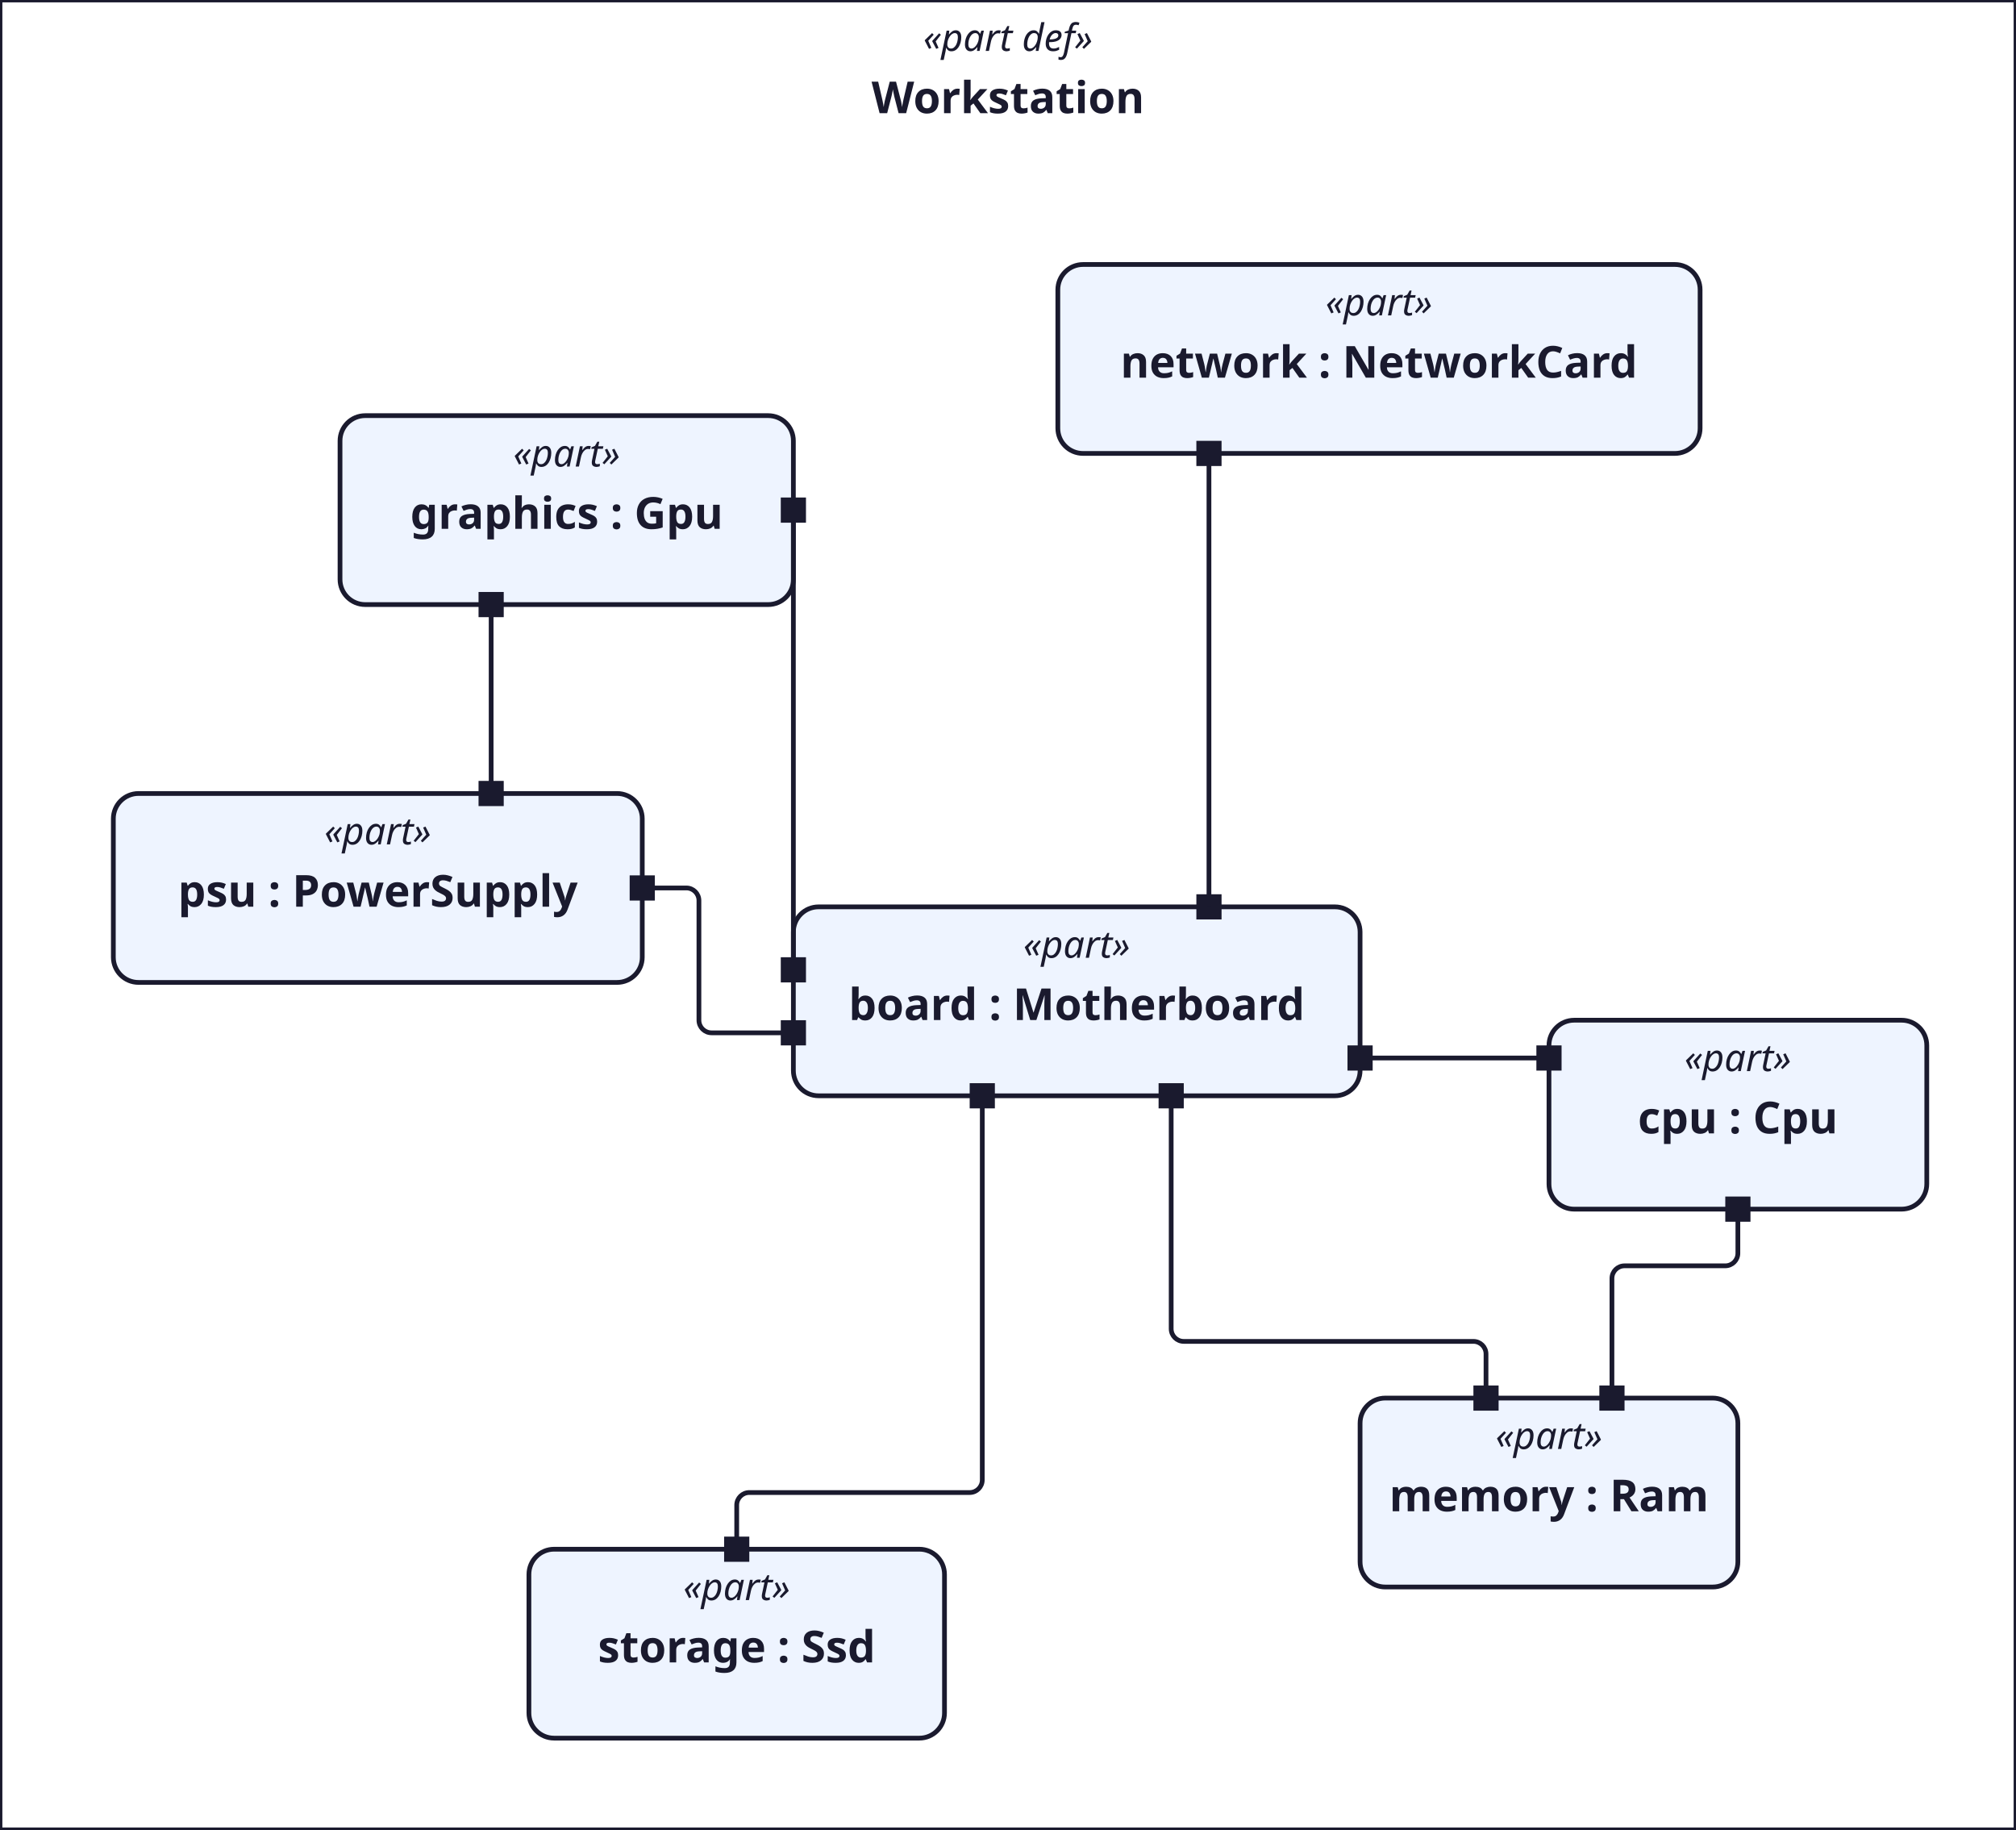
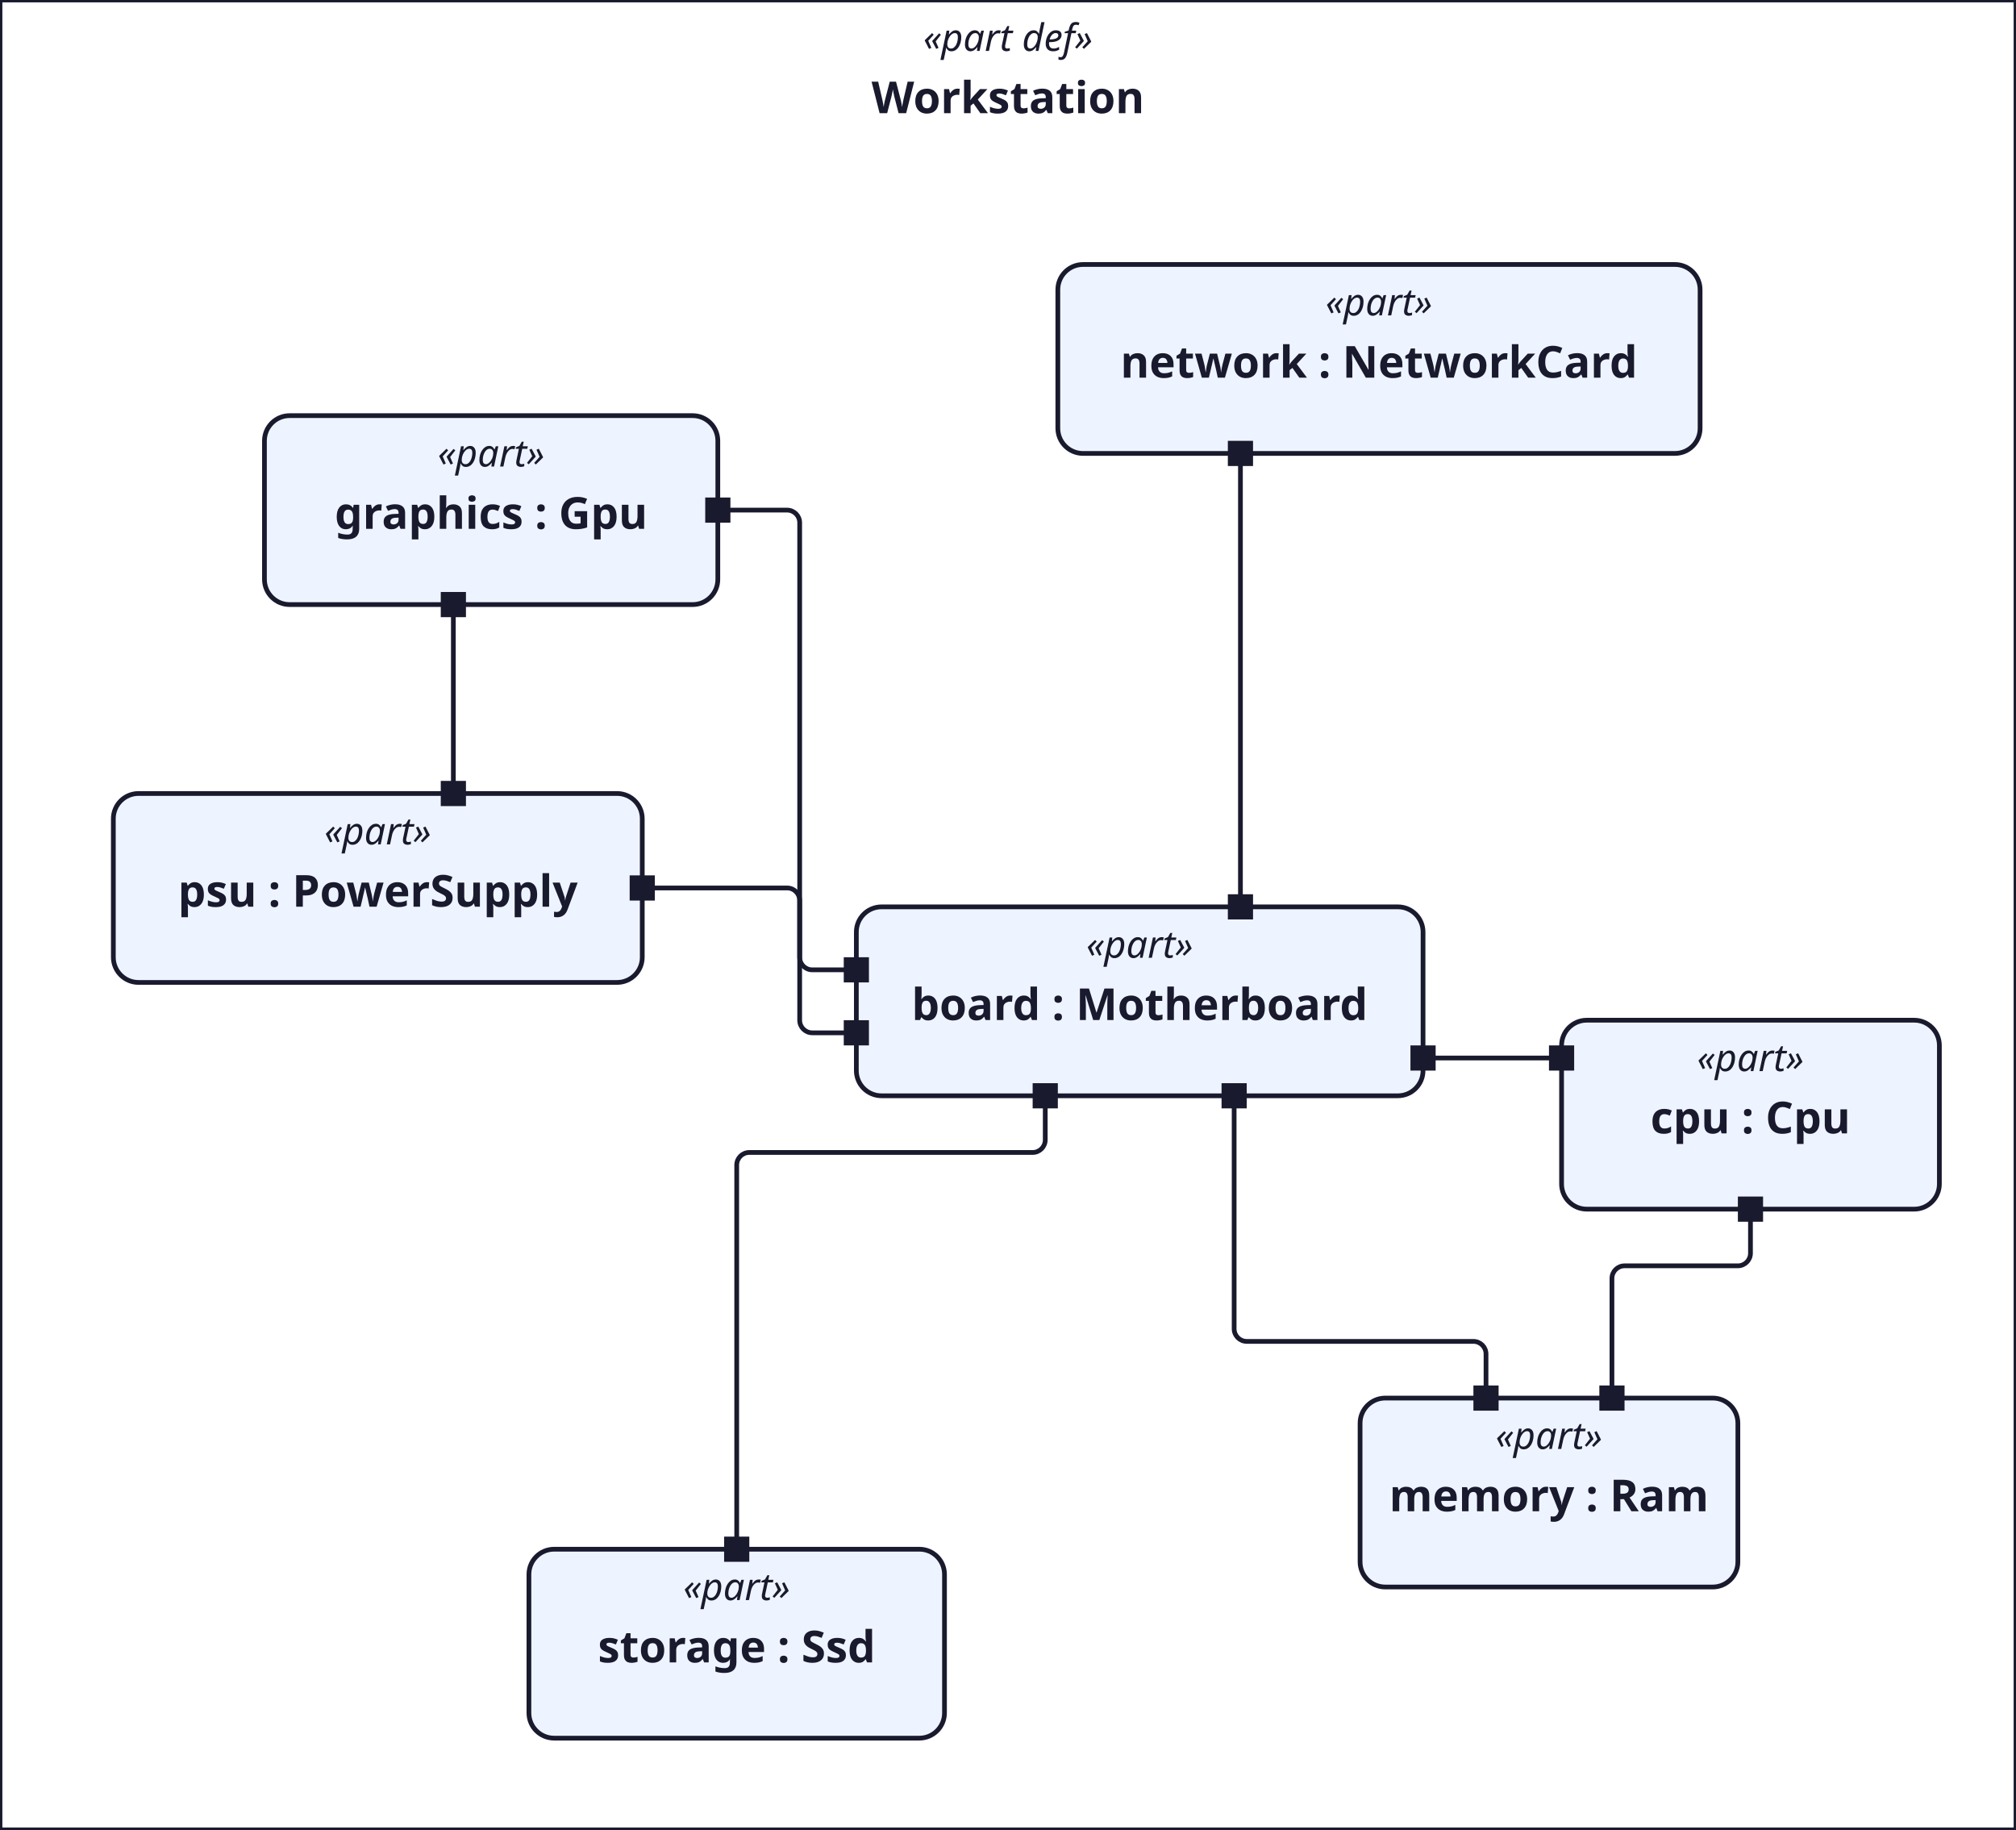
<svg xmlns="http://www.w3.org/2000/svg" width="640.34" height="581.13" viewBox="0 0 640.34 581.13">
  <defs>
    <marker id="arrowhead-open" markerWidth="10" markerHeight="7" refX="9" refY="3.5" orient="auto">
      <polygon points="0 0, 10 3.5, 0 7" fill="none" stroke="#1A1A2E" stroke-width="1.50" />
    </marker>
    <marker id="arrowhead-filled" markerWidth="10" markerHeight="7" refX="9" refY="3.5" orient="auto">
      <polygon points="0 0, 10 3.5, 0 7" fill="#1A1A2E" stroke="#1A1A2E" stroke-width="1.50" />
    </marker>
    <marker id="arrowhead-open-crossbar" markerWidth="10" markerHeight="7" refX="9" refY="3.5" orient="auto">
      <polygon points="0 0, 10 3.5, 0 7" fill="none" stroke="#1A1A2E" stroke-width="1.50" />
      <line x1="7" y1="0" x2="7" y2="7" stroke="#1A1A2E" stroke-width="1.50" />
    </marker>
    <marker id="arrowhead-diamond" markerWidth="14" markerHeight="8" refX="13" refY="4" orient="auto">
      <polygon points="1 4, 7 0, 13 4, 7 8" fill="none" stroke="#1A1A2E" stroke-width="1.50" />
    </marker>
    <marker id="arrowhead-filled-diamond" markerWidth="14" markerHeight="8" refX="13" refY="4" orient="auto">
      <polygon points="1 4, 7 0, 13 4, 7 8" fill="#1A1A2E" stroke="#1A1A2E" stroke-width="1.50" />
    </marker>
    <marker id="arrowhead-circle" markerWidth="10" markerHeight="10" refX="9" refY="5" orient="auto">
      <circle cx="5" cy="5" r="4" fill="none" stroke="#1A1A2E" stroke-width="1.50" />
    </marker>
    <marker id="arrowhead-bar" markerWidth="4" markerHeight="12" refX="2" refY="6" orient="auto">
      <line x1="2" y1="0" x2="2" y2="12" stroke="#1A1A2E" stroke-width="1.50" />
    </marker>
    <filter id="label-bg" x="-0.05" y="-0.05" width="1.1" height="1.1">
      <feFlood flood-color="#FFFFFF" />
      <feComposite in="SourceGraphic" operator="over" />
    </filter>
  </defs>
  <rect x="0.00" y="0.00" width="640.34" height="581.13" fill="#FFFFFF" stroke="#1A1A2E" stroke-width="1.50" />
  <text x="320.17" y="12.00" font-family="Noto Sans, sans-serif" font-size="12.00" font-style="italic" fill="#1A1A2E" text-anchor="middle" dominant-baseline="middle">«part def»</text>
  <text x="320.17" y="31.00" font-family="Noto Sans, sans-serif" font-size="14.00" font-weight="bold" fill="#1A1A2E" text-anchor="middle" dominant-baseline="middle">Workstation</text>
-   <rect x="492.00" y="324.00" width="120.00" height="60.00" fill="#EEF4FF" stroke="#1A1A2E" stroke-width="1.50" rx="8.00" ry="8.00" />
-   <text x="552.00" y="336.00" font-family="Noto Sans, sans-serif" font-size="12.00" font-style="italic" fill="#1A1A2E" text-anchor="middle" dominant-baseline="middle">«part»</text>
-   <text x="552.00" y="355.00" font-family="Noto Sans, sans-serif" font-size="14.00" font-weight="bold" fill="#1A1A2E" text-anchor="middle" dominant-baseline="middle">cpu : Cpu</text>
+   <rect x="496.00" y="324.00" width="120.00" height="60.00" fill="#EEF4FF" stroke="#1A1A2E" stroke-width="1.50" rx="8.00" ry="8.00" />
+   <text x="556.00" y="336.00" font-family="Noto Sans, sans-serif" font-size="12.00" font-style="italic" fill="#1A1A2E" text-anchor="middle" dominant-baseline="middle">«part»</text>
+   <text x="556.00" y="355.00" font-family="Noto Sans, sans-serif" font-size="14.00" font-weight="bold" fill="#1A1A2E" text-anchor="middle" dominant-baseline="middle">cpu : Cpu</text>
  <rect x="432.00" y="444.00" width="120.00" height="60.00" fill="#EEF4FF" stroke="#1A1A2E" stroke-width="1.50" rx="8.00" ry="8.00" />
  <text x="492.00" y="456.00" font-family="Noto Sans, sans-serif" font-size="12.00" font-style="italic" fill="#1A1A2E" text-anchor="middle" dominant-baseline="middle">«part»</text>
  <text x="492.00" y="475.00" font-family="Noto Sans, sans-serif" font-size="14.00" font-weight="bold" fill="#1A1A2E" text-anchor="middle" dominant-baseline="middle">memory : Ram</text>
-   <rect x="108.00" y="132.00" width="144.00" height="60.00" fill="#EEF4FF" stroke="#1A1A2E" stroke-width="1.50" rx="8.00" ry="8.00" />
-   <text x="180.00" y="144.00" font-family="Noto Sans, sans-serif" font-size="12.00" font-style="italic" fill="#1A1A2E" text-anchor="middle" dominant-baseline="middle">«part»</text>
-   <text x="180.00" y="163.00" font-family="Noto Sans, sans-serif" font-size="14.00" font-weight="bold" fill="#1A1A2E" text-anchor="middle" dominant-baseline="middle">graphics : Gpu</text>
+   <rect x="84.00" y="132.00" width="144.00" height="60.00" fill="#EEF4FF" stroke="#1A1A2E" stroke-width="1.50" rx="8.00" ry="8.00" />
+   <text x="156.00" y="144.00" font-family="Noto Sans, sans-serif" font-size="12.00" font-style="italic" fill="#1A1A2E" text-anchor="middle" dominant-baseline="middle">«part»</text>
+   <text x="156.00" y="163.00" font-family="Noto Sans, sans-serif" font-size="14.00" font-weight="bold" fill="#1A1A2E" text-anchor="middle" dominant-baseline="middle">graphics : Gpu</text>
  <rect x="168.00" y="492.00" width="132.00" height="60.00" fill="#EEF4FF" stroke="#1A1A2E" stroke-width="1.50" rx="8.00" ry="8.00" />
  <text x="234.00" y="504.00" font-family="Noto Sans, sans-serif" font-size="12.00" font-style="italic" fill="#1A1A2E" text-anchor="middle" dominant-baseline="middle">«part»</text>
  <text x="234.00" y="523.00" font-family="Noto Sans, sans-serif" font-size="14.00" font-weight="bold" fill="#1A1A2E" text-anchor="middle" dominant-baseline="middle">storage : Ssd</text>
  <rect x="36.00" y="252.00" width="168.00" height="60.00" fill="#EEF4FF" stroke="#1A1A2E" stroke-width="1.50" rx="8.00" ry="8.00" />
  <text x="120.00" y="264.00" font-family="Noto Sans, sans-serif" font-size="12.00" font-style="italic" fill="#1A1A2E" text-anchor="middle" dominant-baseline="middle">«part»</text>
  <text x="120.00" y="283.00" font-family="Noto Sans, sans-serif" font-size="14.00" font-weight="bold" fill="#1A1A2E" text-anchor="middle" dominant-baseline="middle">psu : PowerSupply</text>
  <rect x="336.00" y="84.00" width="204.00" height="60.00" fill="#EEF4FF" stroke="#1A1A2E" stroke-width="1.50" rx="8.00" ry="8.00" />
  <text x="438.00" y="96.00" font-family="Noto Sans, sans-serif" font-size="12.00" font-style="italic" fill="#1A1A2E" text-anchor="middle" dominant-baseline="middle">«part»</text>
  <text x="438.00" y="115.00" font-family="Noto Sans, sans-serif" font-size="14.00" font-weight="bold" fill="#1A1A2E" text-anchor="middle" dominant-baseline="middle">network : NetworkCard</text>
-   <rect x="252.00" y="288.00" width="180.00" height="60.00" fill="#EEF4FF" stroke="#1A1A2E" stroke-width="1.50" rx="8.00" ry="8.00" />
-   <text x="342.00" y="300.00" font-family="Noto Sans, sans-serif" font-size="12.00" font-style="italic" fill="#1A1A2E" text-anchor="middle" dominant-baseline="middle">«part»</text>
-   <text x="342.00" y="319.00" font-family="Noto Sans, sans-serif" font-size="14.00" font-weight="bold" fill="#1A1A2E" text-anchor="middle" dominant-baseline="middle">board : Motherboard</text>
-   <rect x="488.00" y="332.00" width="8.00" height="8.00" fill="#1A1A2E" />
-   <rect x="548.00" y="380.00" width="8.00" height="8.00" fill="#1A1A2E" />
+   <rect x="272.00" y="288.00" width="180.00" height="60.00" fill="#EEF4FF" stroke="#1A1A2E" stroke-width="1.50" rx="8.00" ry="8.00" />
+   <text x="362.00" y="300.00" font-family="Noto Sans, sans-serif" font-size="12.00" font-style="italic" fill="#1A1A2E" text-anchor="middle" dominant-baseline="middle">«part»</text>
+   <text x="362.00" y="319.00" font-family="Noto Sans, sans-serif" font-size="14.00" font-weight="bold" fill="#1A1A2E" text-anchor="middle" dominant-baseline="middle">board : Motherboard</text>
+   <rect x="492.00" y="332.00" width="8.00" height="8.00" fill="#1A1A2E" />
+   <rect x="552.00" y="380.00" width="8.00" height="8.00" fill="#1A1A2E" />
  <rect x="468.00" y="440.00" width="8.00" height="8.00" fill="#1A1A2E" />
  <rect x="508.00" y="440.00" width="8.00" height="8.00" fill="#1A1A2E" />
-   <rect x="248.00" y="158.00" width="8.00" height="8.00" fill="#1A1A2E" />
-   <rect x="152.00" y="188.00" width="8.00" height="8.00" fill="#1A1A2E" />
+   <rect x="224.00" y="158.00" width="8.00" height="8.00" fill="#1A1A2E" />
+   <rect x="140.00" y="188.00" width="8.00" height="8.00" fill="#1A1A2E" />
  <rect x="230.00" y="488.00" width="8.00" height="8.00" fill="#1A1A2E" />
  <rect x="200.00" y="278.00" width="8.00" height="8.00" fill="#1A1A2E" />
-   <rect x="152.00" y="248.00" width="8.00" height="8.00" fill="#1A1A2E" />
-   <rect x="380.00" y="140.00" width="8.00" height="8.00" fill="#1A1A2E" />
-   <rect x="428.00" y="332.00" width="8.00" height="8.00" fill="#1A1A2E" />
-   <rect x="368.00" y="344.00" width="8.00" height="8.00" fill="#1A1A2E" />
-   <rect x="248.00" y="304.00" width="8.00" height="8.00" fill="#1A1A2E" />
-   <rect x="308.00" y="344.00" width="8.00" height="8.00" fill="#1A1A2E" />
-   <rect x="380.00" y="284.00" width="8.00" height="8.00" fill="#1A1A2E" />
-   <rect x="248.00" y="324.00" width="8.00" height="8.00" fill="#1A1A2E" />
-   <path d="M 432.00 336.00 L 492.00 336.00" fill="none" stroke="#1A1A2E" stroke-width="1.50" />
-   <path d="M 372.00 348.00 L 372.00 422.00 A 4.00 4.00 0 0 0 376.00 426.00 L 468.00 426.00 A 4.00 4.00 0 0 1 472.00 430.00 L 472.00 444.00" fill="none" stroke="#1A1A2E" stroke-width="1.50" />
-   <path d="M 252.00 308.00 L 252.00 162.00" fill="none" stroke="#1A1A2E" stroke-width="1.50" />
-   <path d="M 312.00 348.00 L 312.00 470.00 A 4.00 4.00 0 0 1 308.00 474.00 L 238.00 474.00 A 4.00 4.00 0 0 0 234.00 478.00 L 234.00 492.00" fill="none" stroke="#1A1A2E" stroke-width="1.50" />
-   <path d="M 384.00 288.00 L 384.00 144.00" fill="none" stroke="#1A1A2E" stroke-width="1.50" />
-   <path d="M 204.00 282.00 L 218.00 282.00 A 4.00 4.00 0 0 1 222.00 286.00 L 222.00 324.00 A 4.00 4.00 0 0 0 226.00 328.00 L 252.00 328.00" fill="none" stroke="#1A1A2E" stroke-width="1.50" />
-   <path d="M 156.00 252.00 L 156.00 192.00" fill="none" stroke="#1A1A2E" stroke-width="1.50" />
-   <path d="M 552.00 384.00 L 552.00 398.00 A 4.00 4.00 0 0 1 548.00 402.00 L 516.00 402.00 A 4.00 4.00 0 0 0 512.00 406.00 L 512.00 444.00" fill="none" stroke="#1A1A2E" stroke-width="1.50" />
+   <rect x="140.00" y="248.00" width="8.00" height="8.00" fill="#1A1A2E" />
+   <rect x="390.00" y="140.00" width="8.00" height="8.00" fill="#1A1A2E" />
+   <rect x="448.00" y="332.00" width="8.00" height="8.00" fill="#1A1A2E" />
+   <rect x="388.00" y="344.00" width="8.00" height="8.00" fill="#1A1A2E" />
+   <rect x="268.00" y="304.00" width="8.00" height="8.00" fill="#1A1A2E" />
+   <rect x="328.00" y="344.00" width="8.00" height="8.00" fill="#1A1A2E" />
+   <rect x="390.00" y="284.00" width="8.00" height="8.00" fill="#1A1A2E" />
+   <rect x="268.00" y="324.00" width="8.00" height="8.00" fill="#1A1A2E" />
+   <path d="M 452.00 336.00 L 496.00 336.00" fill="none" stroke="#1A1A2E" stroke-width="1.50" />
+   <path d="M 392.00 348.00 L 392.00 422.00 A 4.00 4.00 0 0 0 396.00 426.00 L 468.00 426.00 A 4.00 4.00 0 0 1 472.00 430.00 L 472.00 444.00" fill="none" stroke="#1A1A2E" stroke-width="1.50" />
+   <path d="M 272.00 308.00 L 258.00 308.00 A 4.00 4.00 0 0 1 254.00 304.00 L 254.00 166.00 A 4.00 4.00 0 0 0 250.00 162.00 L 228.00 162.00" fill="none" stroke="#1A1A2E" stroke-width="1.50" />
+   <path d="M 332.00 348.00 L 332.00 362.00 A 4.00 4.00 0 0 1 328.00 366.00 L 238.00 366.00 A 4.00 4.00 0 0 0 234.00 370.00 L 234.00 492.00" fill="none" stroke="#1A1A2E" stroke-width="1.50" />
+   <path d="M 394.00 288.00 L 394.00 144.00" fill="none" stroke="#1A1A2E" stroke-width="1.50" />
+   <path d="M 204.00 282.00 L 250.00 282.00 A 4.00 4.00 0 0 1 254.00 286.00 L 254.00 324.00 A 4.00 4.00 0 0 0 258.00 328.00 L 272.00 328.00" fill="none" stroke="#1A1A2E" stroke-width="1.50" />
+   <path d="M 144.00 252.00 L 144.00 192.00" fill="none" stroke="#1A1A2E" stroke-width="1.50" />
+   <path d="M 556.00 384.00 L 556.00 398.00 A 4.00 4.00 0 0 1 552.00 402.00 L 516.00 402.00 A 4.00 4.00 0 0 0 512.00 406.00 L 512.00 444.00" fill="none" stroke="#1A1A2E" stroke-width="1.50" />
</svg>
